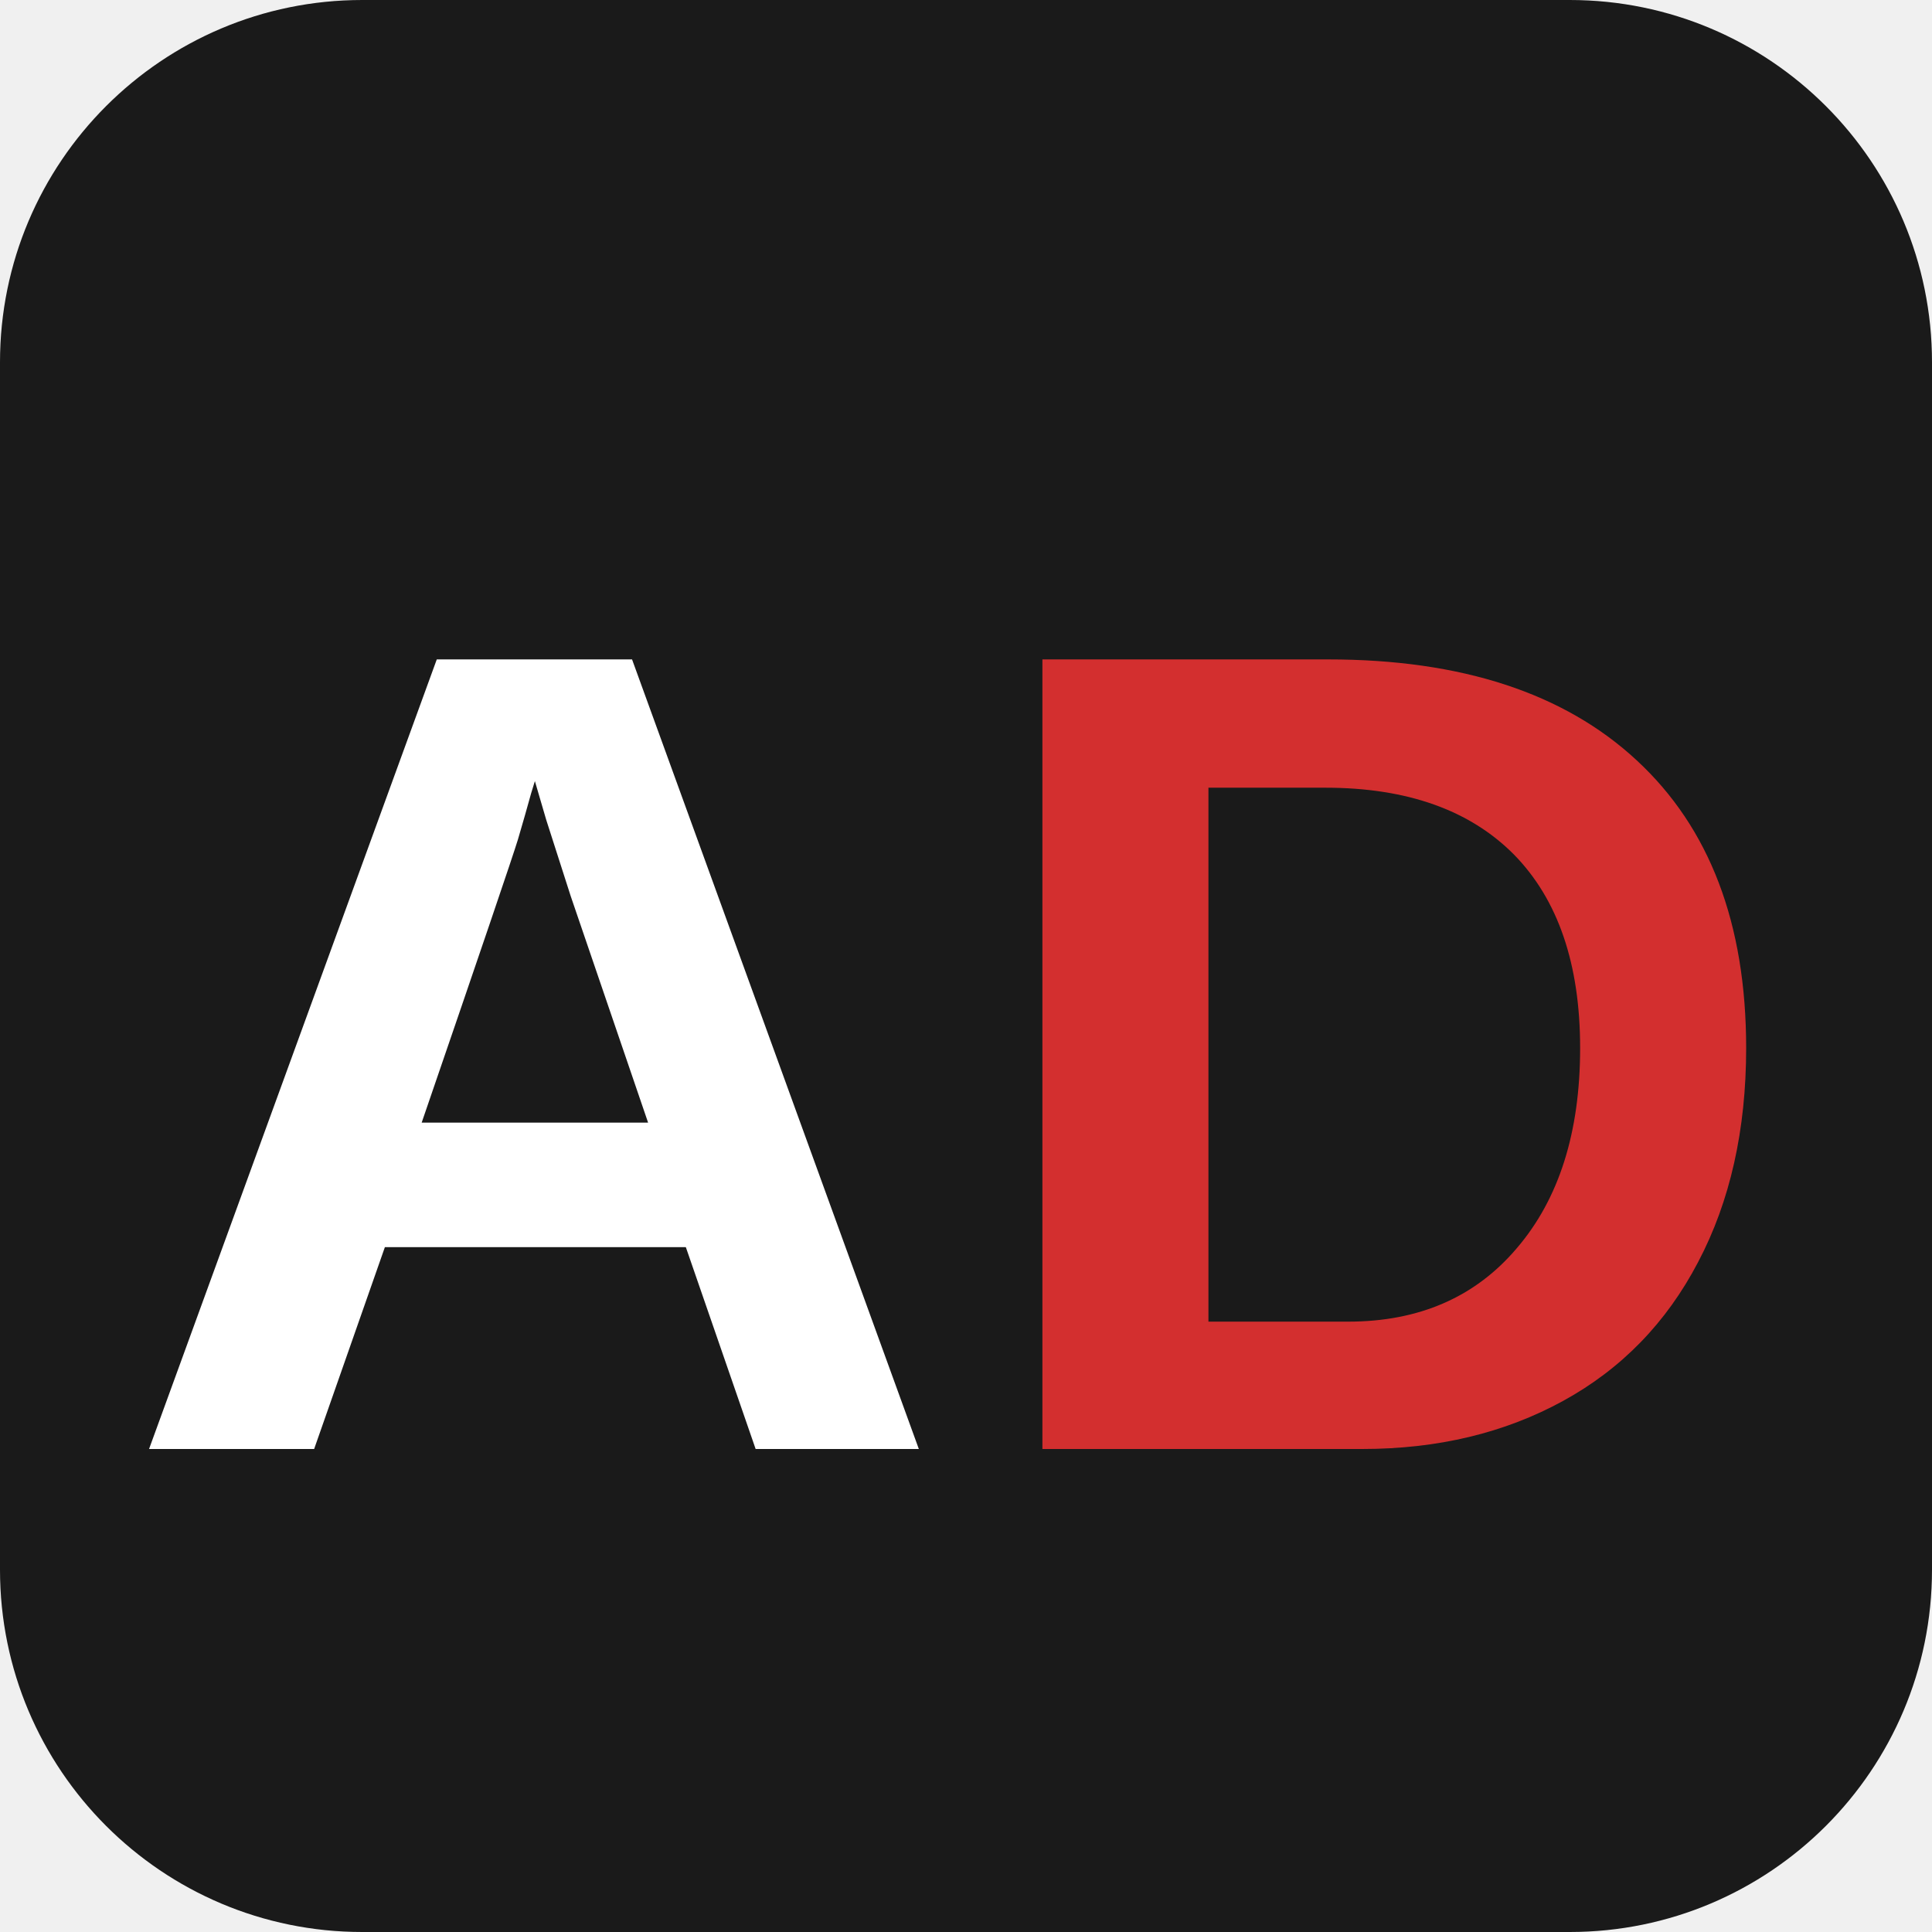
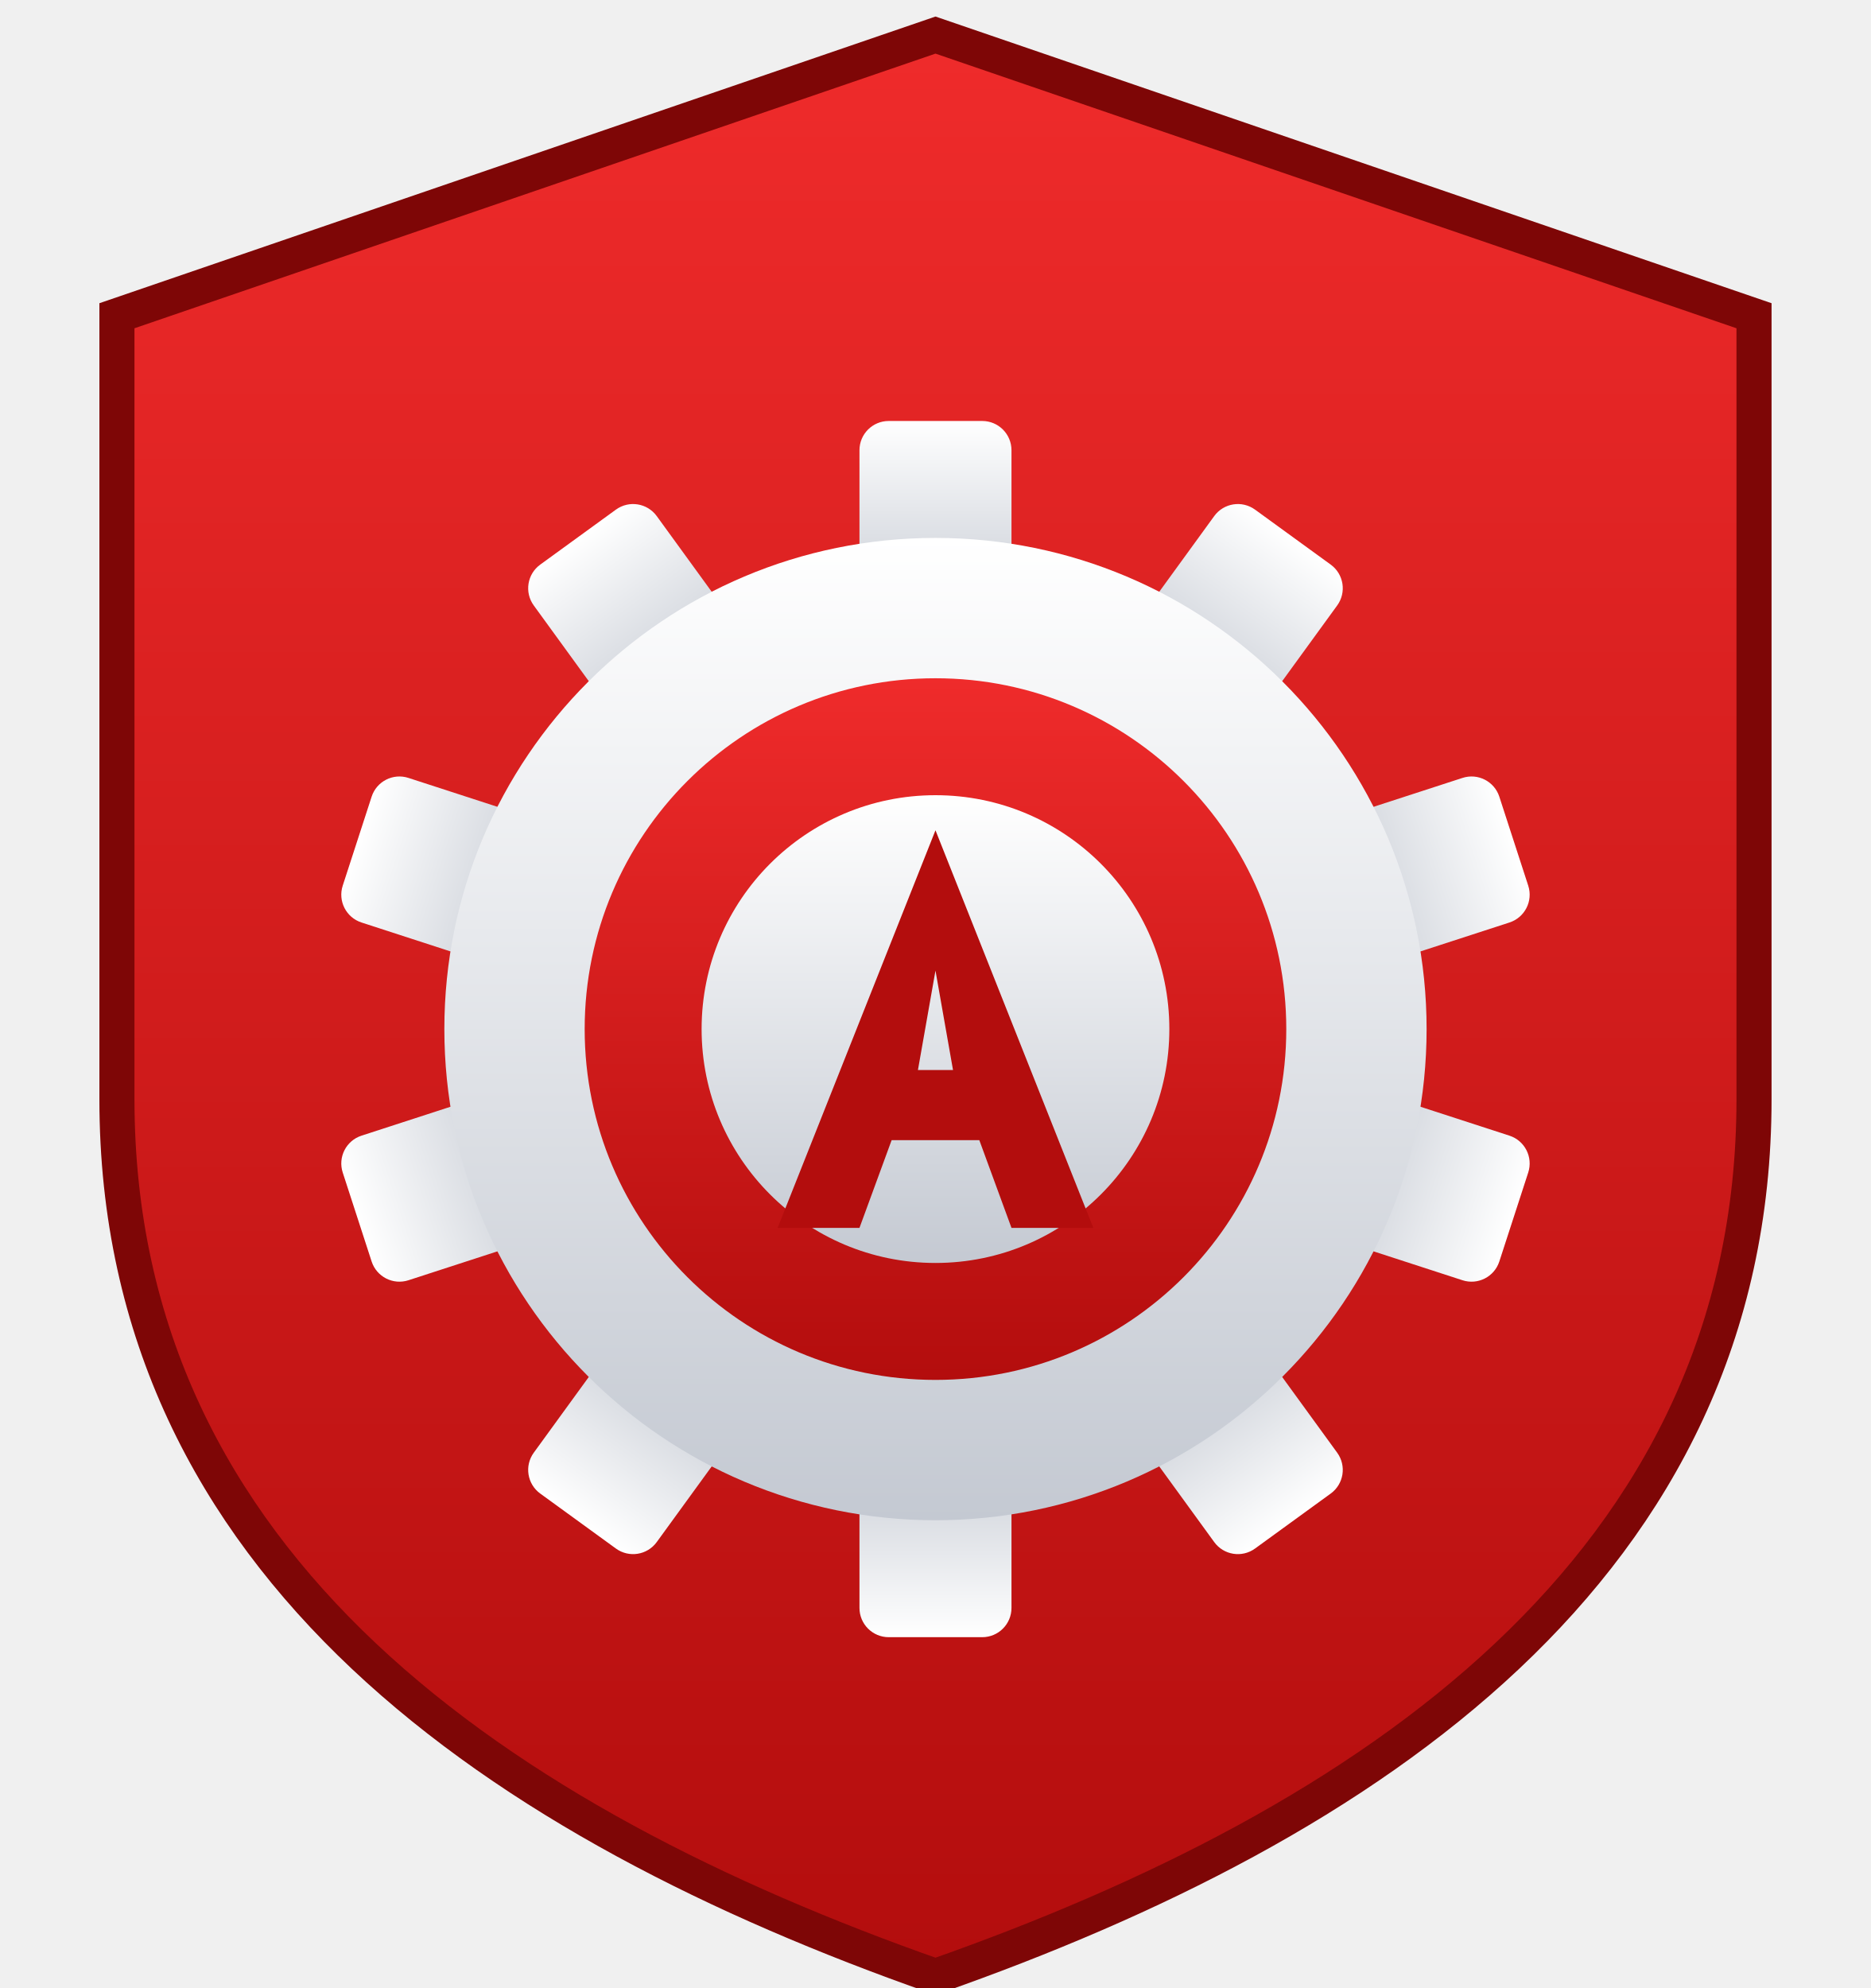
- <svg xmlns="http://www.w3.org/2000/svg" viewBox="0 0 32 32">
-   <rect width="32" height="32" rx="6" fill="#1a1a1a" />
-   <text x="2" y="24" font-family="Arial Black,Arial,sans-serif" font-weight="900" font-size="19" fill="#ffffff">A</text>
-   <text x="16" y="24" font-family="Arial Black,Arial,sans-serif" font-weight="900" font-size="19" fill="#d32f2f">D</text>
+ <svg xmlns="http://www.w3.org/2000/svg" viewBox="0 0 320 340" fill="none">
+   <defs>
+     <linearGradient id="fvS" x1="0" y1="0" x2="0" y2="1">
+       <stop offset="0" stop-color="#ef2b2b" />
+       <stop offset="1" stop-color="#b30d0d" />
+     </linearGradient>
+     <linearGradient id="fvM" x1="0" y1="0" x2="0" y2="1">
+       <stop offset="0" stop-color="#ffffff" />
+       <stop offset="1" stop-color="#c4c9d2" />
+     </linearGradient>
+   </defs>
+   <path d="M160 6 L300 54 V188 C300 268 234 312 160 338 C86 312 20 268 20 188 V54 Z" fill="url(#fvS)" stroke="#7e0606" stroke-width="6" />
+   <g transform="translate(160 176)">
+     <g fill="url(#fvM)">
+       <rect x="-13" y="-104" width="26" height="34" rx="5" />
+       <rect x="-13" y="-104" width="26" height="34" rx="5" transform="rotate(36)" />
+       <rect x="-13" y="-104" width="26" height="34" rx="5" transform="rotate(72)" />
+       <rect x="-13" y="-104" width="26" height="34" rx="5" transform="rotate(108)" />
+       <rect x="-13" y="-104" width="26" height="34" rx="5" transform="rotate(144)" />
+       <rect x="-13" y="-104" width="26" height="34" rx="5" transform="rotate(180)" />
+       <rect x="-13" y="-104" width="26" height="34" rx="5" transform="rotate(216)" />
+       <rect x="-13" y="-104" width="26" height="34" rx="5" transform="rotate(252)" />
+       <rect x="-13" y="-104" width="26" height="34" rx="5" transform="rotate(288)" />
+       <rect x="-13" y="-104" width="26" height="34" rx="5" transform="rotate(324)" />
+       <circle r="84" />
+     </g>
+     <circle r="60" fill="url(#fvS)" />
+     <circle r="40" fill="url(#fvM)" />
+     <path d="M0 -34 L27 34 H13 L7.5 19 H-7.5 L-13 34 H-27 Z M-3 7 H3 L0 -10 Z" fill="#b30d0d" />
+   </g>
</svg>
